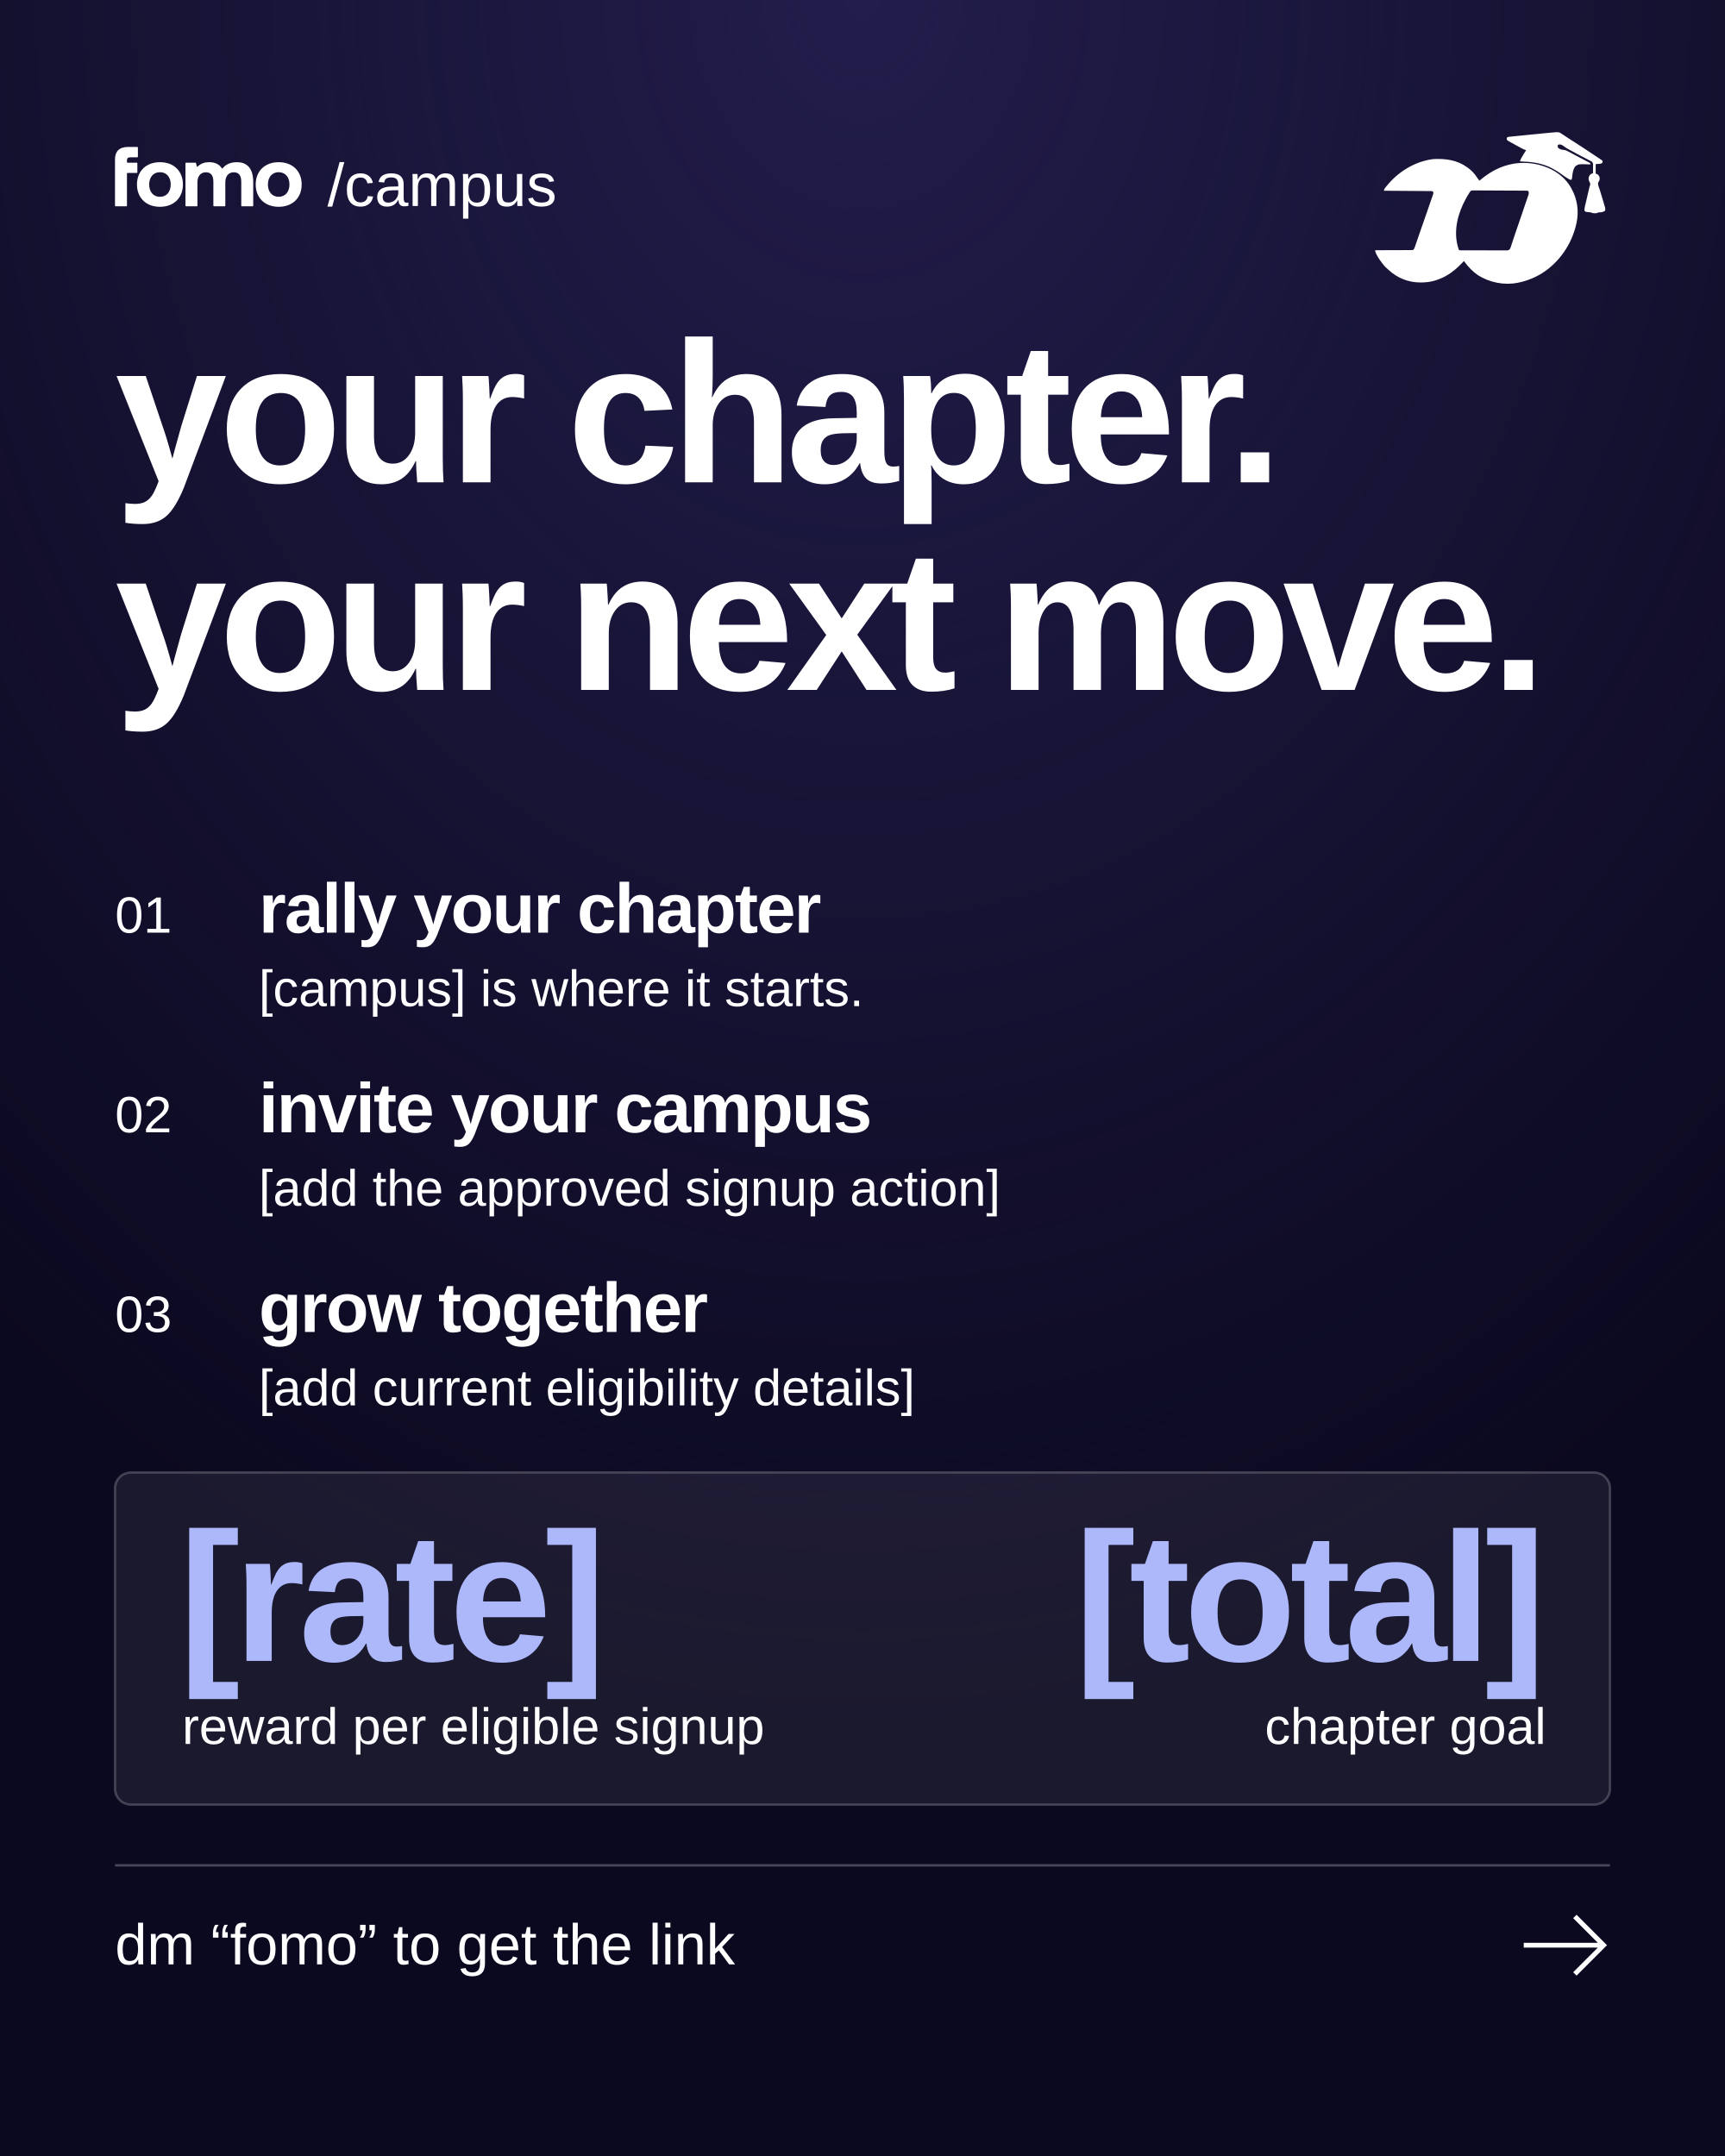
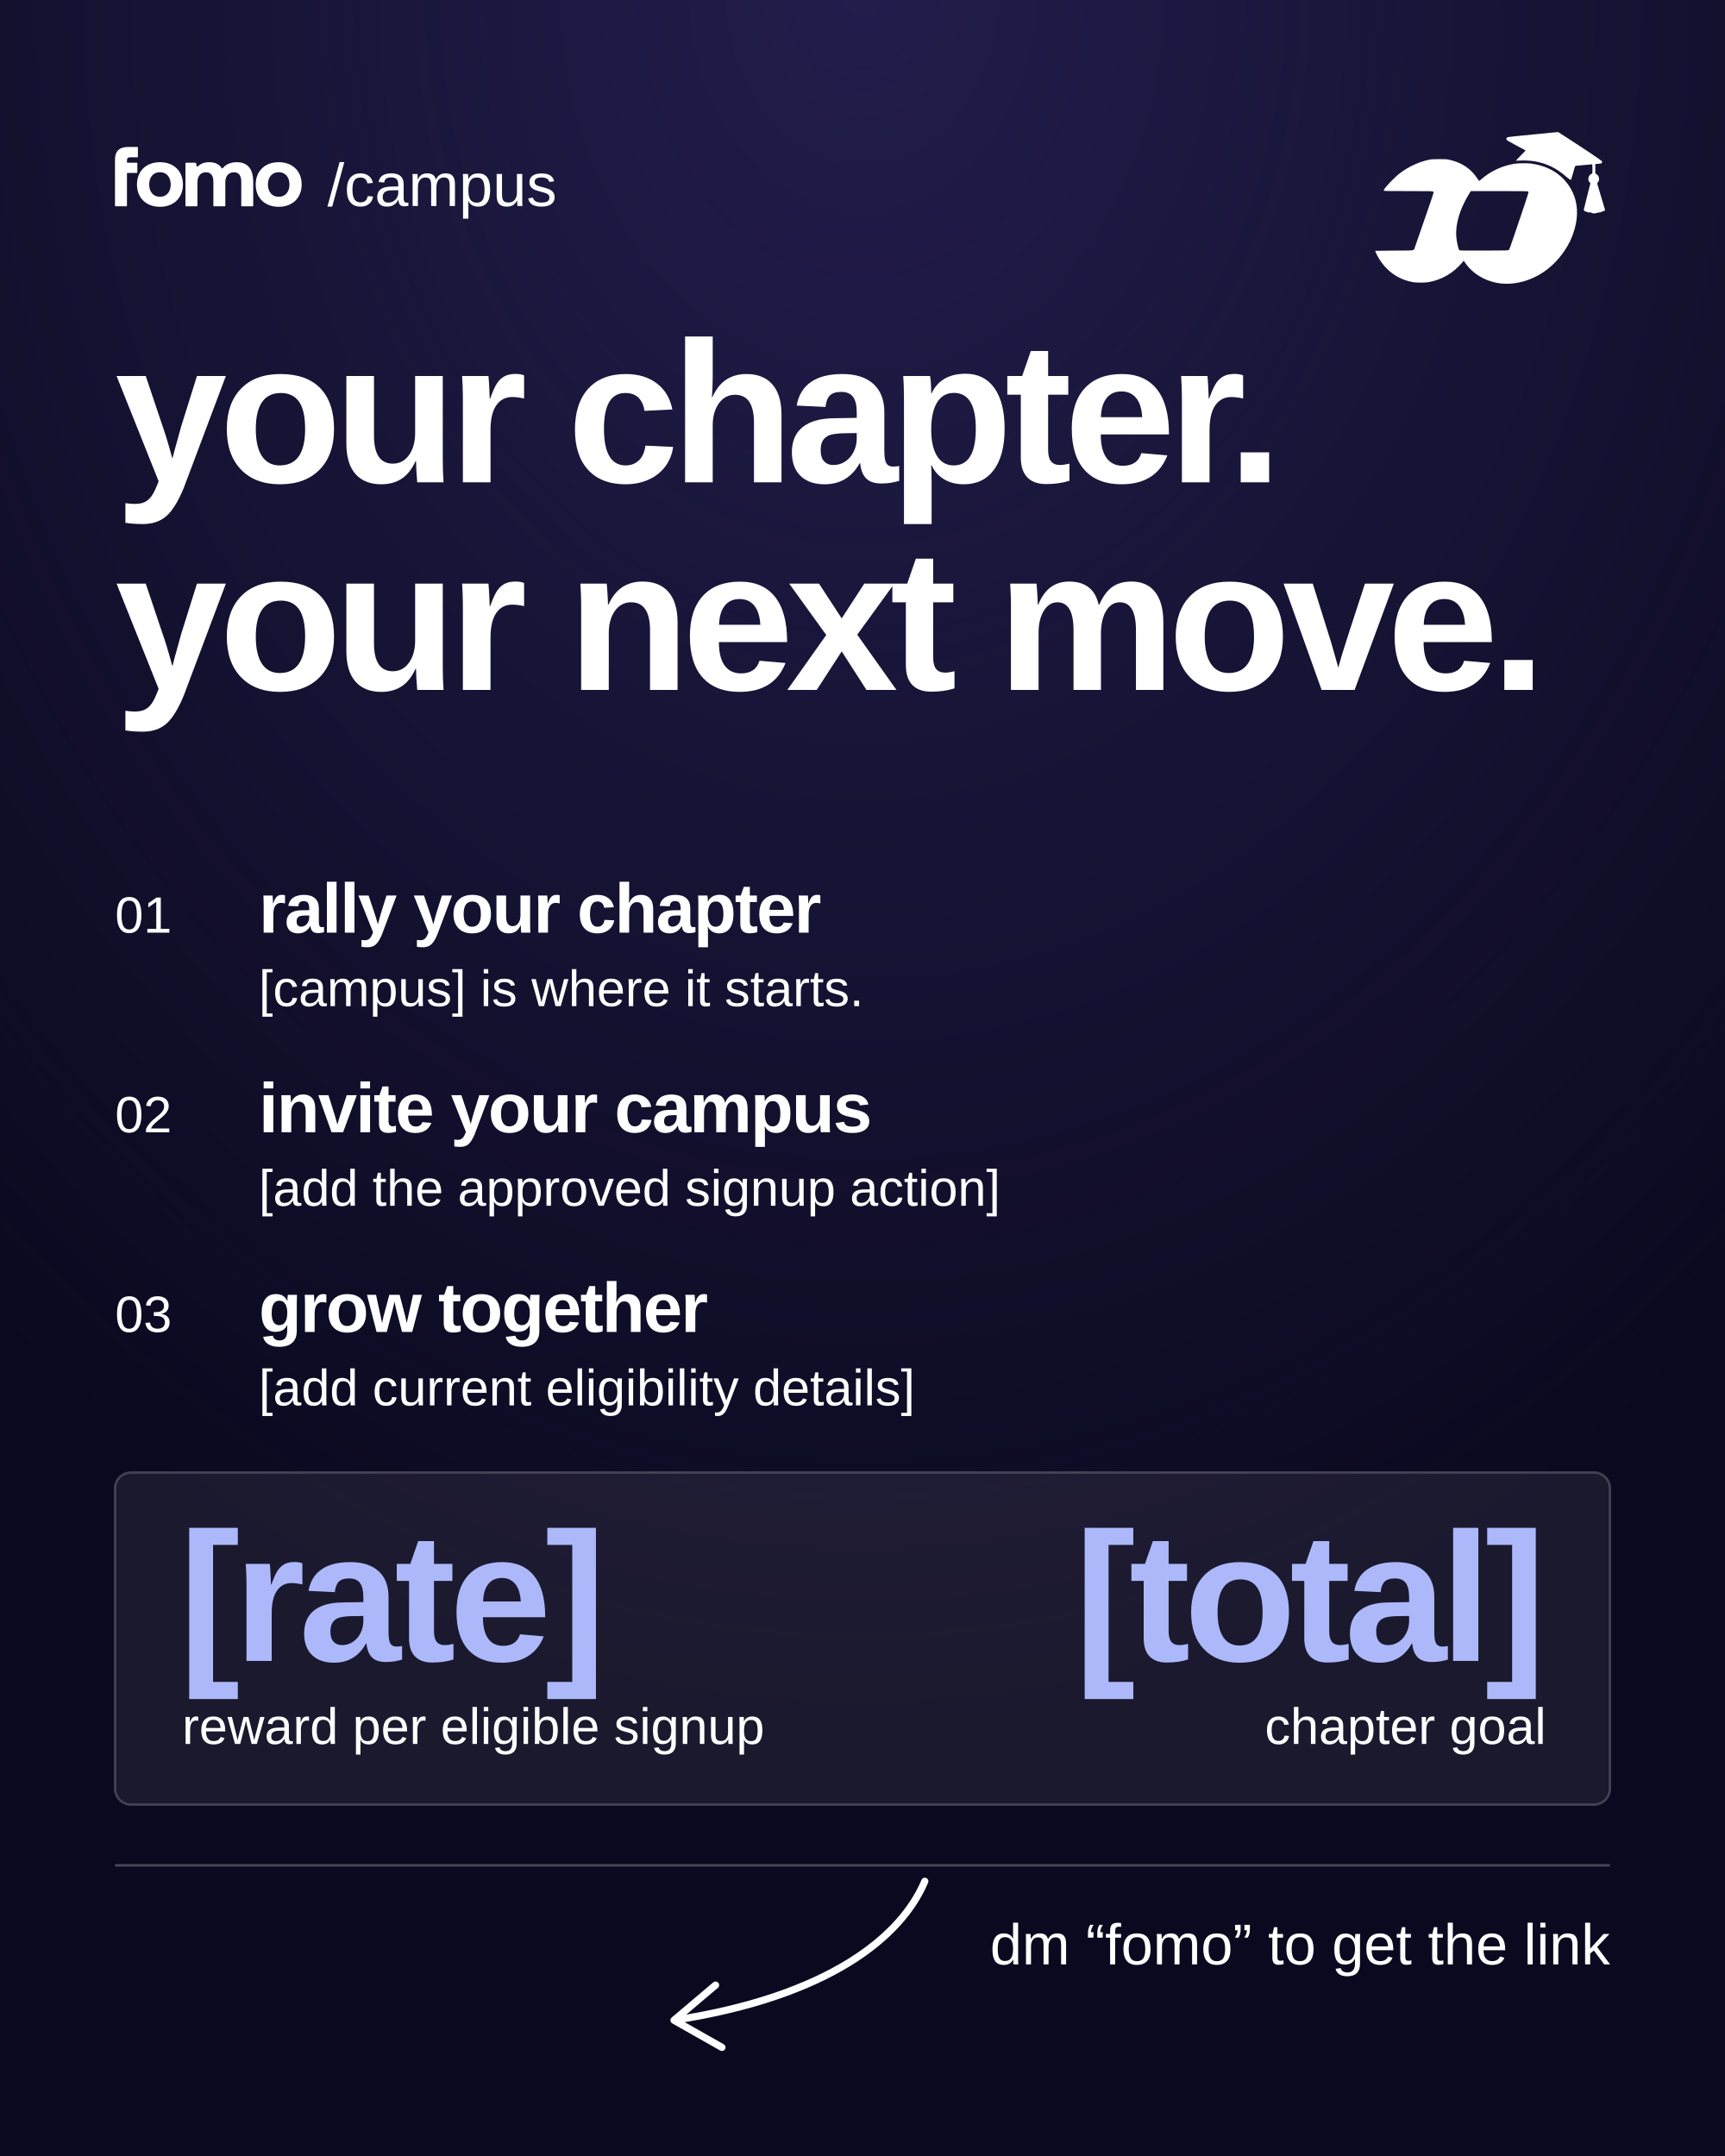
<svg xmlns="http://www.w3.org/2000/svg" xmlns:xlink="http://www.w3.org/1999/xlink" width="1080" height="1350" viewBox="0 0 1080 1350" role="img" aria-labelledby="title description">
  <defs>
    <style>text{font-family:Aeonik,Arial,sans-serif}</style>
    <symbol id="fomo-campus-mark" viewBox="0 0 620 415">
-       <g fill="currentColor" fill-rule="evenodd">
-         <path d="M0 0 C0.381 0.25 0.381 0.25 2.306 1.515 C3.878 2.55 5.442 3.598 6.998 4.657 C9.732 6.515 12.509 8.298 15.292 10.079 C17.399 11.43 19.495 12.796 21.59 14.164 C24.88 16.307 28.187 18.422 31.504 20.523 C49.106 31.686 66.441 43.242 83.757 54.843 C87.17 57.13 90.585 59.413 94.013 61.676 C94.574 62.047 95.136 62.418 95.714 62.8 C97.17 63.763 98.628 64.722 100.087 65.682 C102.25 67.187 102.25 67.187 104.25 69.188 C104.125 71.688 104.125 71.688 103.25 74.188 C99.92 76.466 96.412 76.605 92.5 76.812 C91.469 76.874 91.469 76.874 86.25 77.188 C86.25 85.438 86.25 93.688 86.25 102.188 C87.57 102.517 88.89 102.847 90.25 103.188 C93.186 105.388 95.078 107.671 96.25 111.188 C96.961 116.546 96.293 120.019 93.027 124.352 C90.708 129.829 95.015 138.1 96.688 143.375 C99.934 153.769 103.084 164.192 106.126 174.648 C106.582 176.211 107.043 177.773 107.508 179.334 C108.163 181.539 108.804 183.747 109.441 185.957 C109.64 186.614 109.838 187.272 110.043 187.949 C111.102 191.689 111.539 194.473 110.25 198.188 C104.979 201.712 99.412 202.434 93.25 202.188 C92.944 202.349 92.944 202.349 91.395 203.164 C88.732 204.435 86.752 204.454 83.812 204.438 C82.886 204.443 81.959 204.448 81.004 204.453 C78.072 204.17 75.954 203.315 73.25 202.188 C71.039 201.879 71.039 201.879 68.875 201.75 C59.926 200.789 59.926 200.789 57.25 198.188 C56.676 190.935 59.254 183.051 60.902 176.047 C61.166 174.91 61.428 173.773 61.691 172.635 C62.238 170.271 62.788 167.908 63.343 165.546 C64.049 162.533 64.748 159.518 65.444 156.502 C66.114 153.6 66.79 150.698 67.465 147.797 C67.589 147.259 67.589 147.259 68.219 144.539 C70.17 136.237 70.17 136.237 71.436 132.618 C72.439 129.624 72.221 128.175 71.25 125.188 C70.734 124.259 70.219 123.331 69.688 122.375 C67.648 117.853 67.231 113.939 68.977 109.227 C71.014 105.3 73.119 103.036 77.25 101.188 C77.91 101.188 78.57 101.188 79.25 101.188 C79.33 97.308 79.35 93.434 79.317 89.554 C79.314 88.237 79.327 86.92 79.356 85.603 C79.581 74.805 79.581 74.805 76.586 71.166 C74.22 69.539 71.868 68.365 69.25 67.188 C67.39 66.189 65.532 65.186 63.676 64.18 C62.166 63.406 60.657 62.632 59.143 61.865 C56.393 60.469 53.652 59.054 50.91 57.641 C50.353 57.354 49.796 57.067 49.223 56.772 C41.778 52.927 34.443 48.882 27.102 44.844 C24.172 43.233 21.236 41.643 18.273 40.094 C12.833 37.246 7.855 34.277 3.02 30.48 C-0.601 27.835 -4.037 26.039 -8.625 26.438 C-10.75 27.188 -10.75 27.188 -11.75 28.188 C-12.125 31 -12.125 31 -11.75 34.188 C-7.513 38.673 -2.735 40.104 3.273 40.398 C9.259 41.042 13.924 43.743 19.125 46.625 C20.657 47.45 22.189 48.275 23.722 49.099 C25.262 49.929 26.798 50.767 28.334 51.605 C31.714 53.44 35.119 55.223 38.531 56.998 C41.6 58.598 44.657 60.22 47.714 61.844 C50.058 63.086 52.407 64.318 54.756 65.549 C57.322 66.898 59.879 68.263 62.438 69.625 C62.925 69.879 62.925 69.879 65.395 71.166 C66.289 71.646 67.184 72.126 68.105 72.621 C68.906 73.044 69.707 73.468 70.532 73.904 C71.099 74.328 71.666 74.751 72.25 75.188 C72.25 76.177 72.25 77.168 72.25 78.188 C71.151 78.125 70.052 78.063 68.92 77.999 C43.085 76.883 43.085 76.883 34.25 82.188 C27.439 89.664 26.212 102.172 25.144 111.841 C24.906 113.925 24.906 113.925 24.25 117.188 C21.25 118.188 21.25 118.188 18.527 116.992 C17.406 116.363 16.294 115.718 15.188 115.062 C14.58 114.71 13.972 114.357 13.346 113.994 C8.089 110.861 3.173 107.315 -1.75 103.688 C-9.148 98.237 -16.625 93.466 -24.75 89.188 C-25.316 88.881 -25.883 88.575 -26.466 88.259 C-52.526 74.198 -80.598 71.188 -109.75 70.188 C-108.162 64.183 -104.98 59.26 -101.75 54 C-101.203 53.098 -100.657 52.197 -100.094 51.268 C-95.861 44.3 -95.861 44.3 -93.75 41.188 C-94.612 40.923 -95.473 40.659 -96.361 40.387 C-99.744 39.256 -102.842 37.695 -105.969 35.992 C-106.545 35.683 -107.121 35.375 -107.714 35.056 C-109.562 34.063 -111.406 33.063 -113.25 32.062 C-114.516 31.379 -115.782 30.696 -117.048 30.013 C-123.518 26.517 -129.979 23.004 -136.375 19.375 C-136.646 19.222 -136.646 19.222 -138.018 18.447 C-140.228 17.172 -141.932 16.005 -143.75 14.188 C-144 11.688 -144 11.688 -143.75 9.188 C-141.368 6.806 -140.56 6.841 -137.29 6.505 C-136.35 6.404 -135.41 6.303 -134.442 6.199 C-133.924 6.148 -133.924 6.148 -131.301 5.891 C-130.209 5.776 -129.117 5.662 -127.991 5.545 C-124.98 5.23 -121.968 4.927 -118.955 4.627 C-116.426 4.374 -113.899 4.115 -111.371 3.855 C-103.213 3.02 -95.052 2.208 -86.891 1.4 C-84.737 1.186 -82.584 0.972 -80.43 0.757 C-71.143 -0.17 -61.855 -1.084 -52.566 -1.986 C-50.513 -2.186 -48.46 -2.388 -46.408 -2.591 C-43.148 -2.912 -39.887 -3.226 -36.627 -3.536 C-34.875 -3.703 -33.123 -3.877 -31.372 -4.051 C-8.751 -6.169 -8.751 -6.169 0 0 Z " fill="currentColor" transform="translate(496.75,16.8125)" id="graduation-cap" />
-         <path d="M0 0 C0.334 -0.005 0.334 -0.005 2.026 -0.03 C35.306 -0.419 64.488 6.477 89.801 29.238 C90.184 29.581 90.184 29.581 92.125 31.312 C98.284 37.128 102.994 43.789 107.761 50.741 C109.059 52.61 110.417 54.431 111.801 56.238 C112.456 55.693 113.11 55.148 113.785 54.586 C135.692 36.436 158.906 22.309 186.801 15.238 C187.536 15.044 188.272 14.849 189.029 14.648 C222.008 6.26 258.766 9.745 289.801 23.238 C290.489 23.536 291.178 23.833 291.887 24.14 C315.49 34.578 335.991 51.705 348.801 74.238 C349.161 74.872 349.521 75.506 349.893 76.159 C365.526 104.281 369.958 135.83 362.801 167.238 C362.629 167.999 362.458 168.76 362.281 169.544 C350.348 221.049 318.521 267.61 273.594 295.941 C254.204 307.791 234.057 315.773 211.801 320.238 C211.502 320.298 211.502 320.298 209.992 320.602 C174.894 327.278 137.487 319.563 107.488 300.426 C93.103 290.303 82.155 278.326 71.801 264.238 C68.857 267.165 65.943 270.117 63.051 273.094 C43.793 292.806 22.475 307.371 -4.262 314.988 C-4.609 315.088 -4.609 315.088 -6.369 315.591 C-17.371 318.551 -28.393 319.631 -39.762 319.613 C-40.365 319.613 -40.969 319.612 -41.591 319.612 C-72.15 319.486 -100.351 308.257 -122.715 287.512 C-124.06 286.281 -125.416 285.061 -126.829 283.909 C-131.425 280.147 -135.019 276.047 -138.574 271.301 C-138.854 270.931 -138.854 270.931 -140.267 269.058 C-147.312 259.582 -155.16 248.829 -158.199 237.238 C-157.199 236.238 -157.199 236.238 -155.554 236.114 C-155.195 236.114 -155.195 236.114 -153.379 236.114 C-152.557 236.111 -151.735 236.109 -150.889 236.106 C-149.981 236.108 -149.073 236.11 -148.137 236.112 C-147.662 236.111 -147.662 236.111 -145.255 236.107 C-143.182 236.103 -141.109 236.101 -139.036 236.1 C-134.637 236.097 -130.239 236.075 -125.84 236.055 C-117.64 236.017 -109.441 235.985 -101.241 235.988 C-95.547 235.99 -89.853 235.965 -84.159 235.926 C-81.984 235.915 -79.81 235.914 -77.635 235.922 C-74.596 235.931 -71.559 235.91 -68.52 235.882 C-67.616 235.892 -66.712 235.902 -65.781 235.913 C-63.48 235.874 -61.431 235.795 -59.199 235.238 C-57.222 232.975 -57.222 232.975 -56.199 230.238 C-56.049 229.877 -56.049 229.877 -55.287 228.046 C-55.034 227.307 -54.781 226.568 -54.52 225.807 C-54.225 224.954 -53.929 224.101 -53.625 223.222 C-53.313 222.303 -53.001 221.384 -52.68 220.438 C-52.345 219.467 -52.01 218.496 -51.665 217.495 C-50.567 214.307 -49.477 211.116 -48.387 207.926 C-47.618 205.689 -46.848 203.452 -46.078 201.216 C-45.688 200.085 -45.299 198.955 -44.91 197.824 C-44.717 197.263 -44.523 196.703 -44.324 196.125 C-43.737 194.417 -43.149 192.708 -42.562 191 C-39.445 181.928 -36.273 172.877 -33.085 163.829 C-30.438 156.305 -27.818 148.772 -25.199 141.238 C-25.01 140.693 -25.01 140.693 -24.05 137.935 C-21.733 131.275 -19.426 124.611 -17.137 117.941 C-16.101 114.925 -15.062 111.911 -14.015 108.9 C-12.847 105.543 -11.696 102.18 -10.547 98.816 C-10.192 97.805 -9.838 96.793 -9.473 95.751 C-9.315 95.284 -9.315 95.284 -8.516 92.923 C-8.236 92.111 -7.956 91.299 -7.668 90.462 C-7.144 87.979 -7.261 86.586 -8.199 84.238 C-10.694 82.991 -12.393 83.1 -15.185 83.08 C-16.24 83.07 -17.294 83.06 -18.381 83.05 C-19.554 83.044 -20.727 83.039 -21.901 83.033 C-23.133 83.023 -24.364 83.013 -25.596 83.003 C-28.945 82.976 -32.294 82.955 -35.643 82.935 C-39.141 82.913 -42.639 82.886 -46.137 82.859 C-52.764 82.809 -59.39 82.764 -66.016 82.721 C-73.559 82.672 -81.102 82.617 -88.645 82.561 C-104.163 82.447 -119.681 82.341 -135.199 82.238 C-135.199 78.256 -133.316 76.355 -130.949 73.363 C-130.725 73.077 -130.725 73.077 -129.591 71.629 C-99.67 33.987 -57.047 7.132 -9.063 0.45 C-6.043 0.107 -3.037 0.037 0 0 Z M85.796 87.473 C85.467 88.055 85.139 88.638 84.801 89.238 C84.204 90.127 83.608 91.016 82.993 91.931 C81.328 94.816 79.668 97.702 78.051 100.613 C77.748 101.154 77.446 101.696 77.135 102.253 C56.446 139.508 44.401 184.136 55.855 226.273 C58.318 234.756 58.318 234.756 59.801 236.238 C61.436 236.341 63.077 236.373 64.716 236.379 C65.248 236.382 65.248 236.382 67.94 236.396 C69.13 236.397 70.319 236.398 71.509 236.399 C72.754 236.404 73.999 236.409 75.244 236.414 C78.634 236.428 82.025 236.434 85.415 236.438 C87.533 236.441 89.65 236.446 91.767 236.45 C98.388 236.464 105.009 236.473 111.629 236.477 C119.278 236.482 126.927 236.499 134.576 236.528 C140.483 236.55 146.39 236.56 152.298 236.561 C155.828 236.562 159.358 236.568 162.889 236.586 C166.21 236.602 169.532 236.605 172.854 236.596 C174.073 236.595 175.292 236.599 176.511 236.609 C178.175 236.622 179.84 236.614 181.505 236.606 C181.971 236.607 181.971 236.607 184.328 236.61 C187.274 236.167 188.63 235.243 190.801 233.238 C191.826 231.269 191.826 231.269 192.577 228.99 C192.87 228.127 193.162 227.263 193.463 226.373 C193.766 225.431 194.07 224.49 194.383 223.52 C194.714 222.531 195.045 221.542 195.385 220.524 C196.286 217.828 197.174 215.128 198.058 212.427 C198.991 209.588 199.939 206.754 200.887 203.919 C201.273 202.767 201.658 201.614 202.044 200.462 C202.235 199.888 202.427 199.315 202.624 198.725 C203.21 196.972 203.793 195.219 204.377 193.465 C207.713 183.444 211.177 173.469 214.683 163.506 C220.927 145.762 227.018 127.969 232.861 110.088 C233.957 106.744 235.087 103.418 236.28 100.107 C236.399 99.771 236.399 99.771 237.001 98.067 C237.451 96.798 237.911 95.532 238.385 94.271 C239.795 90.248 239.98 87.345 238.801 83.238 C236.124 81.9 234.056 82.094 231.058 82.071 C230.464 82.065 229.871 82.059 229.259 82.053 C227.261 82.035 225.264 82.024 223.267 82.014 C221.838 82.002 220.409 81.991 218.98 81.979 C214.279 81.943 209.579 81.917 204.879 81.895 C204.079 81.891 203.28 81.887 202.456 81.883 C194.917 81.846 187.378 81.815 179.839 81.793 C170.194 81.766 160.549 81.715 150.904 81.633 C144.124 81.577 137.344 81.548 130.563 81.539 C126.512 81.533 122.463 81.515 118.413 81.468 C114.601 81.424 110.79 81.413 106.977 81.428 C105.58 81.428 104.183 81.416 102.786 81.39 C90.014 81.172 90.014 81.172 85.796 87.473 Z " fill="currentColor" transform="translate(170.1992,80.76172)" id="fomo-eyes" />
+       <g fill="currentColor" fill-rule="evenodd" transform="translate(-240.190 -291.993) scale(0.815589)">
+         <path d="M704.000,851.489 C659.298,845.350 618.849,821.276 595.279,786.779 L590.531,779.831 L586.540,784.665 C558.138,819.063 520.232,841.118 477.500,848.109 C467.438,849.755 440.897,849.775 431.000,848.144 C390.066,841.399 356.287,820.720 330.727,786.759 C320.650,773.369 307.823,749.353 310.282,748.480 C310.952,748.242 338.147,747.924 370.715,747.774 C437.969,747.463 431.842,748.359 435.217,738.339 C436.299,735.128 440.265,723.725 444.030,713.000 C452.124,689.943 474.687,624.651 486.579,589.869 C491.210,576.322 495.000,564.542 495.000,563.691 C495.000,562.839 494.293,561.436 493.429,560.571 C492.027,559.170 483.541,559.000 415.051,559.000 C348.565,559.000 338.080,558.802 337.020,557.524 C336.010,556.307 336.975,554.517 342.549,547.274 C351.040,536.242 375.944,511.356 386.500,503.355 C415.124,481.659 446.747,466.787 479.000,459.852 C488.127,457.890 492.509,457.588 512.500,457.547 C533.032,457.505 536.614,457.749 545.881,459.824 C584.401,468.449 613.143,487.752 633.619,518.750 C636.617,523.288 639.264,527.000 639.501,527.000 C639.739,527.000 642.144,525.037 644.846,522.637 C674.311,496.467 711.276,478.895 750.500,472.411 C763.328,470.290 794.041,469.982 806.500,471.849 C856.836,479.392 895.899,501.942 921.968,538.507 C954.832,584.602 958.909,641.335 933.881,704.280 C919.198,741.207 891.383,778.611 859.500,804.302 C813.865,841.075 756.010,858.632 704.000,851.489 Z M733.852,745.500 C734.901,744.400 737.568,738.100 739.778,731.500 C741.988,724.900 748.839,704.875 755.003,687.000 C774.125,631.539 796.000,565.624 796.000,563.462 C796.000,562.328 795.460,560.860 794.800,560.200 C793.884,559.284 772.221,559.000 703.396,559.000 L613.193,559.000 L607.900,567.250 C600.996,578.011 590.163,598.929 584.528,612.379 C570.986,644.701 564.625,678.053 567.010,704.228 C568.643,722.141 573.768,744.378 576.815,746.768 C578.095,747.772 594.392,747.980 655.188,747.768 C730.463,747.505 731.982,747.461 733.852,745.500 Z M998.299,628.894 C996.539,628.385 994.824,627.524 994.489,626.982 C994.146,626.428 992.190,626.266 990.022,626.612 C987.410,627.030 985.121,626.708 982.929,625.615 C981.149,624.727 978.923,624.000 977.981,624.000 C975.197,624.000 970.787,619.991 971.523,618.130 C971.877,617.233 975.979,600.548 980.638,581.052 C985.297,561.556 989.956,543.106 990.991,540.052 L992.872,534.500 L990.500,532.000 C982.248,523.304 985.952,507.770 997.250,503.694 C998.807,503.132 999.000,501.464 999.000,488.531 C999.000,480.539 998.672,474.000 998.272,474.000 C995.946,474.000 949.957,478.091 947.317,478.533 C943.666,479.144 944.526,477.033 936.947,504.000 C934.088,514.175 931.444,522.838 931.072,523.252 C930.186,524.238 922.689,519.440 916.433,513.885 C885.904,486.771 853.740,470.988 815.991,464.599 C802.027,462.235 782.154,461.195 768.545,462.114 C761.969,462.559 756.404,462.737 756.178,462.511 C755.952,462.285 762.816,454.929 771.432,446.164 L787.096,430.229 L769.798,420.922 C739.352,404.542 727.553,397.893 726.782,396.682 C725.220,394.225 725.982,390.057 728.250,388.655 C729.634,387.800 738.967,386.442 752.500,385.127 C764.600,383.951 796.325,380.774 823.000,378.067 C849.675,375.360 875.775,372.844 881.000,372.477 L890.500,371.808 L909.000,383.723 C968.284,421.904 1027.749,461.663 1028.963,463.931 C1030.330,466.486 1029.516,469.662 1027.182,470.880 C1026.257,471.362 1021.562,472.077 1016.750,472.468 L1008.000,473.180 L1008.000,488.590 C1008.000,499.093 1008.349,504.000 1009.096,504.000 C1011.343,504.000 1016.111,508.296 1018.023,512.044 C1020.213,516.339 1020.635,523.898 1018.875,527.316 C1018.256,528.517 1016.830,530.510 1015.706,531.745 C1013.883,533.746 1013.790,534.397 1014.850,537.745 C1015.504,539.810 1021.252,559.030 1027.624,580.456 L1039.210,619.412 L1036.994,621.206 C1035.775,622.193 1033.954,623.000 1032.946,623.000 C1031.939,623.000 1029.564,623.915 1027.670,625.032 C1025.599,626.254 1022.684,627.005 1020.362,626.915 C1018.238,626.833 1014.700,627.473 1012.500,628.339 C1008.042,630.092 1003.110,630.285 998.299,628.894 Z" />
      </g>
    </symbol>
    <symbol id="fomo-wordmark" viewBox="0 0 352 113">
      <path d="M0.003 23.325C0.003 8.468 7.991 0 24.923 0H42.105C42.675 0 43.134 0.46 43.134 1.029V18.462C43.134 19.031 42.675 19.49 42.105 19.49H28.757C24.443 19.49 22.526 21.408 22.526 25.561V28.685C22.526 29.255 22.985 29.714 23.555 29.714H41.076C41.646 29.714 42.105 30.174 42.105 30.743V48.014C42.105 48.584 41.646 49.043 41.076 49.043H23.555C22.985 49.043 22.526 49.503 22.526 50.072V110.797C22.526 111.366 22.066 111.826 21.497 111.826H1.029C0.46 111.826 0 111.366 0 110.797V23.325H0.003Z" fill="currentColor" />
      <path d="M41.381 70.769C41.381 45.528 58.636 28.757 84.673 28.757C110.711 28.757 127.965 45.531 127.965 70.769C127.965 96.008 110.711 112.782 84.673 112.782C58.636 112.782 41.381 96.008 41.381 70.769ZM104.959 70.769C104.959 57.192 97.291 47.606 84.67 47.606C72.049 47.606 64.384 57.192 64.384 70.769C64.384 84.347 72.052 93.933 84.67 93.933C97.287 93.933 104.959 84.347 104.959 70.769Z" fill="currentColor" />
      <path d="M260.369 65.978V110.796C260.369 111.366 259.909 111.825 259.34 111.825H238.872C238.302 111.825 237.843 111.366 237.843 110.796V65.817C237.843 53.995 233.371 47.767 223.785 47.767C214.199 47.767 207.491 54.794 207.81 67.415V110.796C207.81 111.366 207.35 111.825 206.781 111.825H186.313C185.744 111.825 185.284 111.366 185.284 110.796V65.817C185.284 53.995 180.812 47.767 171.065 47.767C161.318 47.767 155.251 55.117 155.251 66.616V110.796C155.251 111.366 154.792 111.825 154.222 111.825H133.754C133.185 111.825 132.725 111.366 132.725 110.796V30.746C132.725 30.177 133.185 29.717 133.754 29.717H151.571C152.044 29.717 152.456 30.039 152.569 30.495L154.088 36.58C154.246 37.211 155.028 37.447 155.501 37.002C160.183 32.615 166.476 28.757 177.451 28.757C186.961 28.757 195.882 31.703 201.246 40.284C201.565 40.791 202.281 40.836 202.652 40.362C208.307 33.136 217.317 28.757 229.687 28.757C245.662 28.757 260.358 37.063 260.358 65.978H260.369Z" fill="currentColor" />
      <path d="M265.029 70.769C265.029 45.528 282.284 28.757 308.321 28.757C334.359 28.757 351.613 45.531 351.613 70.769C351.613 96.008 334.359 112.782 308.321 112.782C282.284 112.782 265.029 96.008 265.029 70.769ZM328.607 70.769C328.607 57.192 320.939 47.606 308.318 47.606C295.697 47.606 288.032 57.192 288.032 70.769C288.032 84.347 295.7 93.933 308.318 93.933C320.935 93.933 328.607 84.347 328.607 70.769Z" fill="currentColor" />
    </symbol>
    <radialGradient id="glow" cx="0.5" cy="0" r="0.8">
      <stop stop-color="#221D4B" stop-opacity="1" />
      <stop offset="1" stop-color="#221D4B" stop-opacity="0" />
    </radialGradient>
  </defs>
  <g id="background">
    <rect width="1080" height="1350" fill="#0B091F" />
    <rect width="1080" height="1350" fill="url(#glow)" />
  </g>
  <g id="brand" color="#FFFFFF">
    <use href="#fomo-wordmark" xlink:href="#fomo-wordmark" x="72" y="92" width="117" height="37.560" />
    <text x="205" y="129" font-size="38" fill="#FFFFFF" font-weight="500">/campus</text>
    <use href="#fomo-campus-mark" xlink:href="#fomo-campus-mark" x="858" y="80" width="150" height="100.403" />
  </g>
  <g id="editable-invitation-headline">
    <text x="72" y="302" font-size="126" fill="#FFFFFF" font-weight="700" letter-spacing="-5">your chapter.</text>
    <text x="72" y="432" font-size="126" fill="#FFFFFF" font-weight="700" letter-spacing="-5">your next move.</text>
  </g>
  <g id="editable-three-steps">
    <g id="step-1">
      <text x="72" y="584" font-size="32" fill="#FFFFFF" font-weight="500">01</text>
      <text x="162" y="584" font-size="44" fill="#FFFFFF" font-weight="700" letter-spacing="-1">rally your chapter</text>
      <text x="162" y="630" font-size="32" fill="#FFFFFF" font-weight="400">[campus] is where it starts.</text>
    </g>
    <g id="step-2">
      <text x="72" y="709" font-size="32" fill="#FFFFFF" font-weight="500">02</text>
      <text x="162" y="709" font-size="44" fill="#FFFFFF" font-weight="700" letter-spacing="-1">invite your campus</text>
      <text x="162" y="755" font-size="32" fill="#FFFFFF" font-weight="400">[add the approved signup action]</text>
    </g>
    <g id="step-3">
      <text x="72" y="834" font-size="32" fill="#FFFFFF" font-weight="500">03</text>
      <text x="162" y="834" font-size="44" fill="#FFFFFF" font-weight="700" letter-spacing="-1">grow together</text>
      <text x="162" y="880" font-size="32" fill="#FFFFFF" font-weight="400">[add current eligibility details]</text>
    </g>
  </g>
  <g id="editable-approved-offer">
    <rect id="reward-panel" x="72" y="922" width="936" height="208" rx="10" fill="#FFFFFF" fill-opacity="0.07" stroke="#FFFFFF" stroke-opacity=".2" stroke-width="1.5" />
    <text x="112" y="1040" font-size="115" fill="#ACB8F9" font-weight="700" letter-spacing="-4">[rate]</text>
    <text x="968" y="1040" font-size="115" fill="#ACB8F9" font-weight="700" text-anchor="end" letter-spacing="-4">[total]</text>
    <text x="114" y="1092" font-size="32" fill="#FFFFFF" font-weight="400">reward per eligible signup</text>
    <text x="968" y="1092" font-size="32" fill="#FFFFFF" font-weight="400" text-anchor="end">chapter goal</text>
  </g>
  <g id="editable-call-to-action">
    <path d="M72 1168 H1008" fill="none" stroke="#FFFFFF" stroke-opacity=".25" stroke-width="1.5" />
-     <text x="72" y="1230" font-size="36" fill="#FFFFFF" font-weight="500">dm “fomo” to get the link</text>
-     <path d="M954 1218 H1004 M986 1200 L1004 1218 L986 1236" fill="none" stroke="#FFFFFF" stroke-width="3" />
+     <text x="1008" y="1230" font-size="36" fill="#FFFFFF" font-weight="500" text-anchor="end">dm “fomo” to get the link</text>
+     <path id="cta-arrow" d="M157 0C142.5 34.5 97.5 72 0 87M26 65L0 87L30 104" transform="translate(422 1178)" fill="none" stroke="#FFFFFF" stroke-width="4.5" stroke-linecap="round" stroke-linejoin="round" />
  </g>
</svg>
